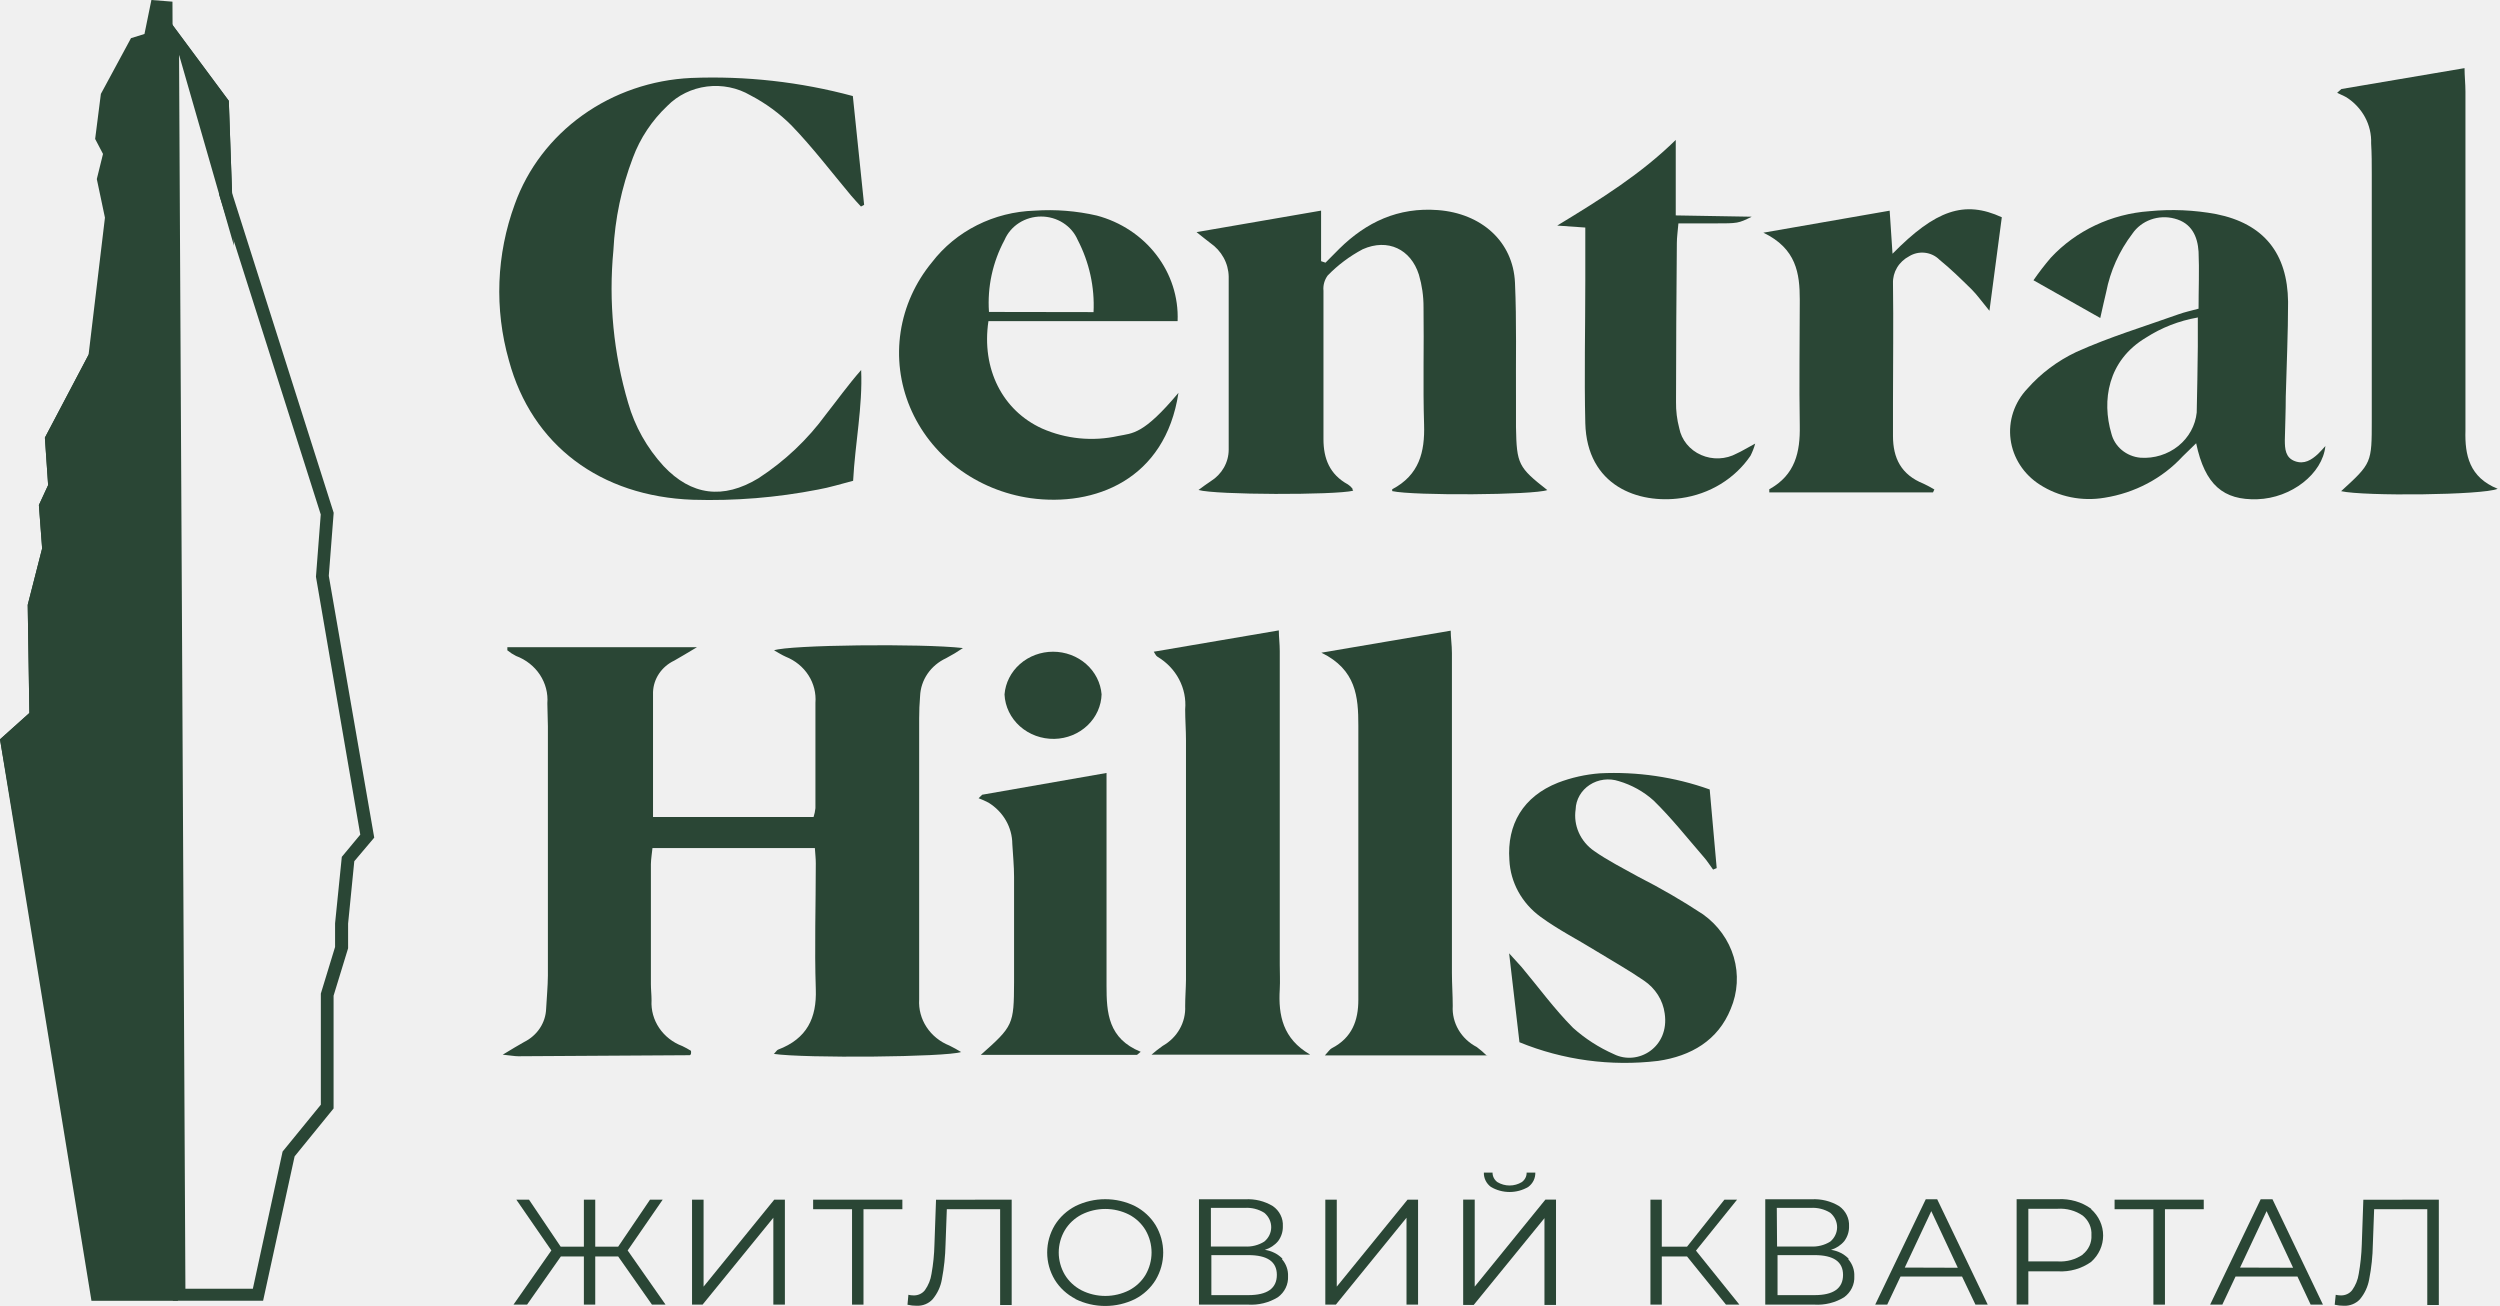
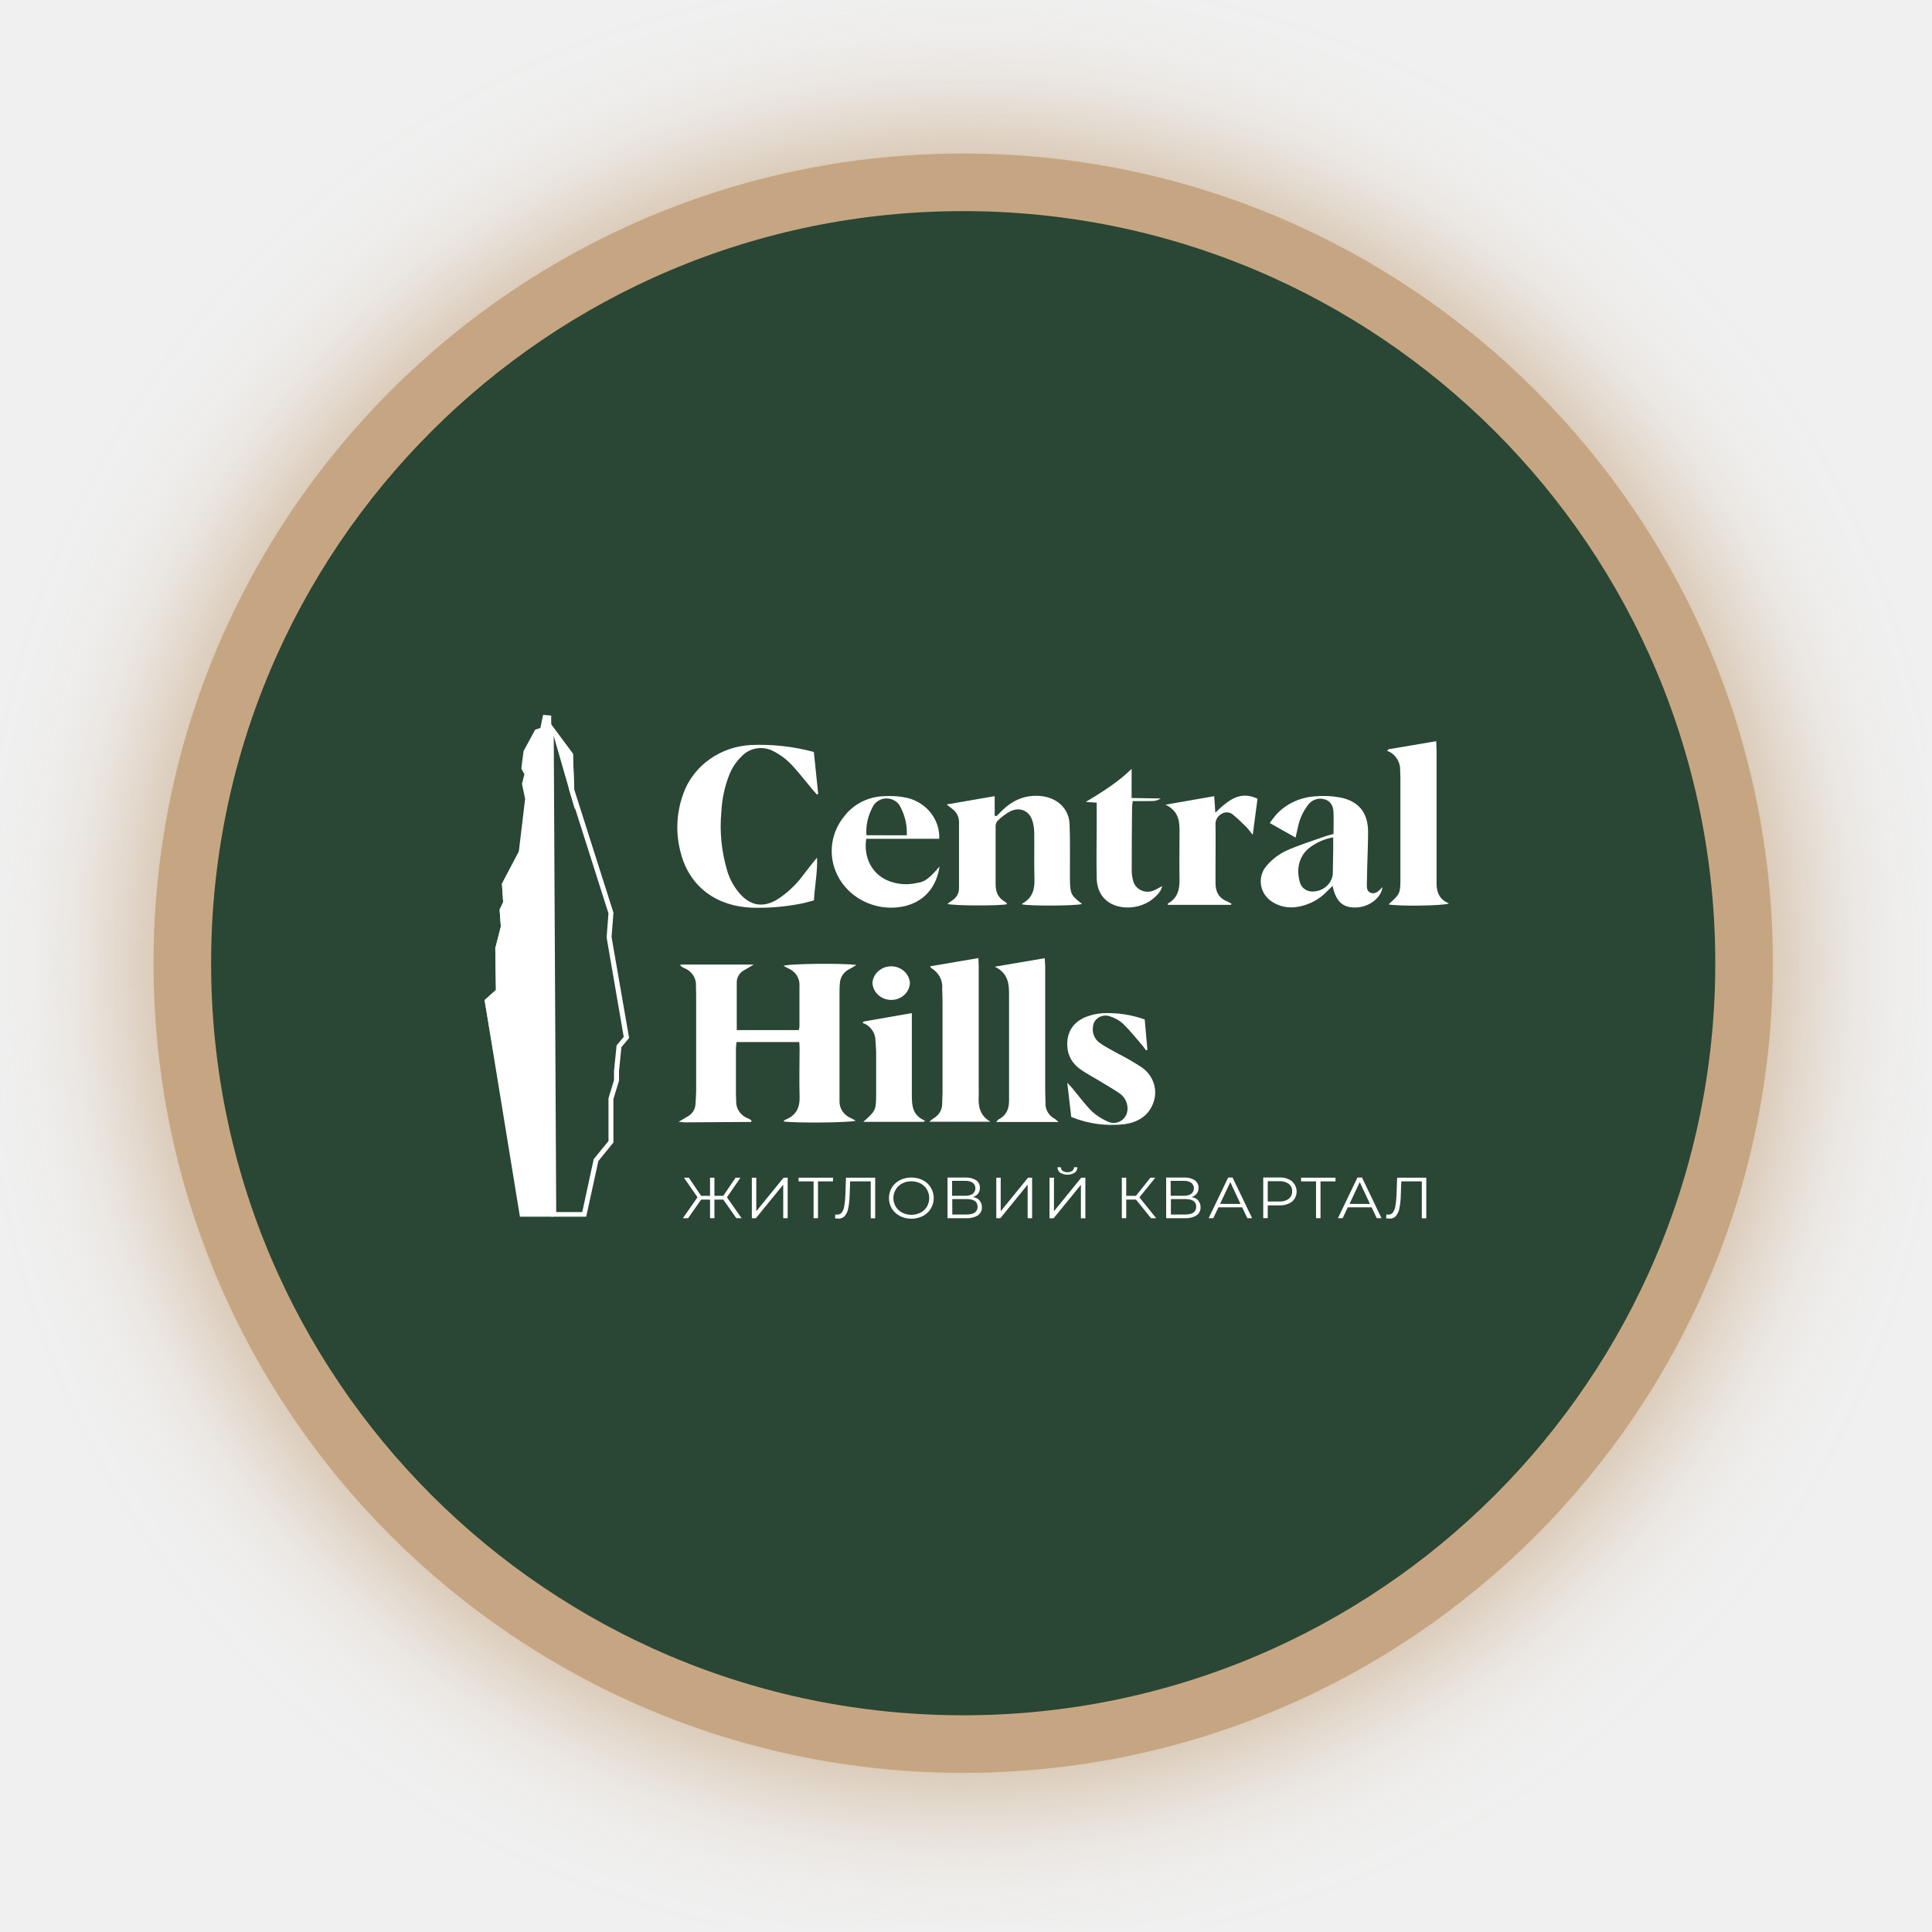
- <svg xmlns="http://www.w3.org/2000/svg" width="134" height="70" viewBox="0 0 134 70" fill="none">
-   <path d="M14.102 69.721H9.265L8.913 0.879L12.265 5.4L12.439 10.348L17.885 27.486L17.623 30.864L20.059 44.897L18.99 46.162L18.658 49.507V50.829L17.88 53.369V59.414L15.791 61.982L14.102 69.721ZM9.938 69.076H13.553L15.147 61.724L17.197 59.212V53.256L17.96 50.758V49.492L18.321 45.927L19.311 44.737L16.935 30.916L17.192 27.576L11.745 10.433L11.577 5.611L9.597 2.921L9.938 69.076Z" fill="#2A4635" />
-   <path d="M9.199 69.4H5.189L0.361 39.745L1.916 38.352L1.827 32.453L2.604 29.423L2.431 27.128L2.951 26.065L2.777 23.524L5.104 19.102L5.966 11.651L5.535 9.6L5.882 8.207L5.451 7.389L5.709 5.178L7.258 2.313L8.036 2.064L8.392 0.342L8.912 0.384L9.199 69.4Z" fill="#2A4635" />
-   <path d="M9.537 69.722H4.902L0 39.629L1.575 38.217L1.485 32.422L2.258 29.397L2.085 27.073L2.58 26.005L2.406 23.46L4.748 19.01L5.625 11.666L5.189 9.597L5.521 8.251L5.1 7.447L5.407 5.034L7.021 2.046L7.744 1.821L8.115 0L9.244 0.089L9.537 69.722ZM5.481 69.077H8.858L8.576 1.124L8.328 2.31L7.497 2.573L6.011 5.273L5.773 7.329L6.214 8.171L5.858 9.606L6.283 11.634L5.407 19.25L3.119 23.592L3.293 26.127L2.773 27.191L2.971 29.453L2.169 32.492L2.253 38.49L0.723 39.864L5.481 69.077Z" fill="#2A4635" />
-   <path d="M9.912 2.783L12.105 10.418L11.932 5.507L9.912 2.783Z" fill="#2A4635" />
-   <path d="M12.54 13.17L9.074 1.118L12.263 5.413L12.54 13.17ZM10.747 4.463L11.668 7.685L11.599 5.611L10.747 4.463Z" fill="#2A4635" />
-   <path d="M5.104 19.102L2.777 23.523L2.951 26.064L2.431 27.127L2.604 29.423L1.827 32.452L1.916 38.351L0.361 39.744L3.203 56.467L5.104 19.102Z" fill="#2A4635" />
-   <path d="M3.387 59.555L-0 39.628L1.574 38.216L1.485 32.421L2.258 29.396L2.084 27.072L2.579 26.004L2.406 23.459L5.496 17.598L3.387 59.555ZM0.723 39.863L3.02 53.383L4.689 20.613L3.119 23.591L3.292 26.126L2.797 27.19L2.971 29.452L2.169 32.491L2.253 38.489L0.723 39.863Z" fill="#2A4635" />
-   <path d="M72.543 26.301C71.552 26.545 65.145 26.531 64.239 26.263C64.477 26.089 64.685 25.929 64.897 25.793C65.192 25.608 65.434 25.358 65.602 25.063C65.769 24.768 65.857 24.439 65.858 24.104C65.858 21.008 65.858 17.918 65.858 14.822C65.851 14.47 65.758 14.123 65.586 13.811C65.414 13.498 65.168 13.228 64.868 13.021C64.66 12.865 64.462 12.701 64.135 12.442L70.81 11.289V13.999L71.047 14.079C71.295 13.83 71.542 13.576 71.795 13.326C73.231 11.915 74.929 11.097 77.078 11.261C79.4 11.44 81.104 12.941 81.203 15.152C81.297 17.25 81.242 19.352 81.257 21.451C81.257 21.921 81.257 22.391 81.257 22.89C81.292 24.88 81.381 25.049 82.936 26.268C82.193 26.536 75.776 26.578 74.622 26.324C74.622 26.291 74.622 26.239 74.622 26.225C76.073 25.459 76.375 24.226 76.331 22.763C76.266 20.665 76.331 18.562 76.301 16.459C76.303 15.873 76.22 15.289 76.053 14.723C75.623 13.359 74.385 12.762 73.043 13.359C72.341 13.732 71.705 14.208 71.161 14.771C70.989 15.009 70.91 15.297 70.938 15.584C70.938 18.238 70.938 20.891 70.938 23.544C70.938 24.565 71.26 25.426 72.251 25.967C72.344 26.028 72.427 26.104 72.493 26.192C72.493 26.192 72.493 26.258 72.518 26.291" fill="#2A4635" />
-   <path d="M45.712 5.148C45.925 7.18 46.118 9.081 46.317 10.981L46.148 11.07C45.97 10.873 45.787 10.685 45.618 10.482C44.559 9.217 43.559 7.9 42.42 6.719C41.781 6.078 41.041 5.535 40.226 5.11C39.529 4.701 38.704 4.534 37.892 4.637C37.08 4.74 36.33 5.106 35.77 5.675C34.942 6.458 34.311 7.408 33.923 8.455C33.315 10.05 32.963 11.723 32.878 13.418C32.616 16.168 32.884 18.94 33.67 21.599C34.025 22.848 34.673 24.005 35.567 24.981C37.052 26.561 38.761 26.783 40.652 25.635C42.064 24.716 43.287 23.56 44.262 22.224C44.886 21.434 45.465 20.62 46.158 19.834C46.242 21.805 45.836 23.73 45.727 25.771C45.089 25.936 44.475 26.129 43.841 26.242C41.636 26.672 39.386 26.856 37.136 26.787C32.185 26.609 28.506 23.866 27.278 19.322C26.493 16.561 26.603 13.639 27.595 10.939C28.275 9.042 29.539 7.383 31.224 6.177C32.908 4.972 34.936 4.276 37.042 4.179C39.968 4.061 42.895 4.388 45.712 5.148Z" fill="#2A4635" />
-   <path d="M117.843 16.546C117.843 15.473 117.887 14.481 117.843 13.493C117.793 12.679 117.476 11.95 116.55 11.715C116.133 11.604 115.69 11.623 115.284 11.769C114.879 11.914 114.533 12.179 114.297 12.524C113.589 13.456 113.109 14.526 112.891 15.657C112.787 16.08 112.698 16.504 112.574 17.045L108.994 15.022C109.281 14.605 109.59 14.203 109.92 13.818C111.272 12.361 113.17 11.464 115.208 11.32C116.403 11.204 117.61 11.256 118.788 11.475C121.343 11.988 122.611 13.582 122.641 16.179C122.641 17.873 122.561 19.571 122.517 21.264C122.517 22.041 122.482 22.812 122.467 23.588C122.467 24.059 122.497 24.529 123.002 24.717C123.507 24.905 123.898 24.651 124.245 24.332C124.379 24.205 124.502 24.059 124.641 23.908C124.488 25.399 122.814 26.698 120.997 26.759C119.18 26.82 118.184 25.997 117.714 23.758L116.991 24.463C115.906 25.64 114.426 26.423 112.802 26.679C111.595 26.884 110.351 26.632 109.336 25.978C108.907 25.704 108.544 25.345 108.274 24.926C108.003 24.507 107.83 24.038 107.767 23.55C107.703 23.062 107.751 22.567 107.906 22.098C108.062 21.629 108.321 21.197 108.668 20.832C109.388 20.015 110.278 19.347 111.282 18.87C113.059 18.066 114.951 17.496 116.793 16.838C117.085 16.734 117.387 16.668 117.818 16.551M117.783 17.021C116.797 17.194 115.86 17.56 115.03 18.094C112.951 19.331 112.658 21.5 113.168 23.231C113.252 23.576 113.447 23.887 113.727 24.121C114.007 24.355 114.357 24.5 114.728 24.534C115.464 24.584 116.191 24.358 116.755 23.906C117.318 23.453 117.673 22.809 117.744 22.111C117.773 20.935 117.788 19.759 117.803 18.578C117.803 18.075 117.803 17.572 117.803 17.007" fill="#2A4635" />
-   <path d="M125.493 4.772L132.099 3.652C132.099 4.062 132.148 4.49 132.148 4.918V21.853C132.148 22.262 132.148 22.667 132.148 23.072C132.109 24.398 132.361 25.588 133.876 26.2C133.084 26.543 126.692 26.604 125.484 26.327C127.127 24.826 127.127 24.826 127.127 22.512C127.127 18.121 127.127 13.73 127.127 9.34C127.127 8.789 127.127 8.234 127.093 7.684C127.111 7.199 126.999 6.718 126.767 6.285C126.534 5.853 126.19 5.484 125.766 5.214C125.602 5.12 125.419 5.054 125.271 4.974L125.498 4.772" fill="#2A4635" />
-   <path d="M63.115 17.213H52.98C52.598 19.782 53.742 22.007 55.851 22.967C57.129 23.532 58.569 23.673 59.941 23.367C60.724 23.211 61.283 23.301 63.165 21.057C62.457 25.728 58.659 27.172 55.242 26.702C53.809 26.497 52.458 25.938 51.323 25.082C50.188 24.226 49.31 23.102 48.775 21.823C48.24 20.543 48.067 19.153 48.274 17.79C48.481 16.428 49.06 15.14 49.954 14.057C50.589 13.229 51.415 12.549 52.368 12.07C53.322 11.59 54.377 11.324 55.455 11.291C56.574 11.215 57.698 11.304 58.788 11.554C60.072 11.897 61.198 12.639 61.983 13.664C62.769 14.688 63.17 15.933 63.12 17.199M58.614 16.729C58.68 15.391 58.387 14.059 57.763 12.857C57.604 12.487 57.333 12.171 56.984 11.948C56.636 11.725 56.225 11.606 55.804 11.606C55.384 11.606 54.973 11.725 54.624 11.948C54.276 12.171 54.005 12.487 53.846 12.857C53.205 14.049 52.916 15.384 53.009 16.72L58.614 16.729Z" fill="#2A4635" />
-   <path d="M103.608 26.392H94.834C94.834 26.284 94.834 26.232 94.834 26.223C96.23 25.456 96.493 24.224 96.468 22.822C96.428 20.573 96.468 18.325 96.468 16.071C96.468 14.66 96.29 13.324 94.517 12.472L101.286 11.292L101.439 13.601C103.752 11.249 105.292 10.722 107.297 11.645C107.089 13.197 106.881 14.787 106.634 16.659C106.203 16.137 105.975 15.808 105.693 15.525C105.128 14.97 104.564 14.415 103.95 13.917C103.746 13.712 103.472 13.582 103.178 13.548C102.883 13.514 102.585 13.58 102.336 13.733C102.064 13.875 101.838 14.085 101.684 14.341C101.531 14.596 101.454 14.888 101.464 15.182C101.494 17.323 101.464 19.463 101.464 21.599C101.464 22.191 101.464 22.779 101.464 23.372C101.464 24.553 101.9 25.442 103.093 25.922C103.295 26.017 103.492 26.122 103.682 26.237L103.608 26.392Z" fill="#2A4635" />
-   <path d="M84.952 12.195L83.467 12.091C85.834 10.656 87.968 9.316 89.82 7.5V11.546L93.895 11.616C93.167 11.974 93.167 11.974 91.879 11.974H89.963C89.929 12.392 89.879 12.712 89.879 13.032C89.853 15.855 89.838 18.691 89.835 21.542C89.828 22.018 89.886 22.492 90.008 22.953C90.068 23.264 90.206 23.556 90.41 23.806C90.614 24.055 90.877 24.255 91.179 24.387C91.481 24.52 91.811 24.582 92.143 24.568C92.475 24.555 92.799 24.465 93.088 24.308C93.365 24.186 93.622 24.017 94.078 23.777C94.017 24.002 93.932 24.221 93.825 24.431C93.412 25.037 92.867 25.553 92.228 25.944C91.589 26.335 90.869 26.592 90.117 26.698C87.819 27.032 85.056 26.049 84.972 22.676C84.913 20.136 84.972 17.595 84.972 15.05V12.195" fill="#2A4635" />
-   <path d="M41.479 56.493C41.602 56.366 41.642 56.286 41.701 56.262C43.256 55.674 43.781 54.564 43.727 53.021C43.652 50.773 43.727 48.524 43.727 46.275C43.727 46.021 43.697 45.772 43.677 45.457H34.972C34.943 45.753 34.893 46.04 34.888 46.322C34.888 48.463 34.888 50.598 34.888 52.739C34.888 53.031 34.923 53.327 34.923 53.623C34.893 54.144 35.036 54.66 35.332 55.099C35.628 55.538 36.061 55.878 36.572 56.069C36.732 56.145 36.888 56.23 37.037 56.324C37.044 56.373 37.044 56.424 37.037 56.474C37.037 56.507 36.993 56.559 36.968 56.559L27.778 56.615C27.595 56.615 27.411 56.578 26.946 56.531C27.476 56.211 27.778 56.027 28.09 55.853C28.436 55.682 28.729 55.426 28.937 55.112C29.145 54.798 29.261 54.436 29.273 54.065C29.303 53.477 29.362 52.889 29.367 52.301C29.367 47.835 29.367 43.374 29.367 38.918C29.367 38.513 29.338 38.104 29.338 37.699C29.381 37.161 29.241 36.624 28.939 36.166C28.637 35.709 28.188 35.356 27.659 35.159C27.493 35.075 27.337 34.974 27.194 34.858C27.194 34.858 27.194 34.792 27.194 34.689H37.359C36.809 35.013 36.483 35.22 36.141 35.408C35.808 35.566 35.526 35.807 35.325 36.106C35.125 36.404 35.013 36.748 35.002 37.102C35.002 39.303 35.002 41.51 35.002 43.791H43.608C43.657 43.638 43.69 43.48 43.707 43.321C43.707 41.439 43.707 39.557 43.707 37.676C43.749 37.157 43.619 36.639 43.333 36.194C43.048 35.75 42.623 35.403 42.117 35.201C41.914 35.112 41.726 34.99 41.489 34.858C42.266 34.566 49.411 34.482 51.614 34.736C51.324 34.934 51.021 35.116 50.708 35.281C50.305 35.468 49.962 35.755 49.717 36.112C49.472 36.469 49.334 36.883 49.317 37.309C49.282 37.714 49.267 38.118 49.267 38.523V52.687C49.267 52.983 49.267 53.275 49.267 53.572C49.235 54.092 49.373 54.609 49.663 55.051C49.953 55.494 50.381 55.84 50.886 56.041C51.102 56.147 51.312 56.263 51.515 56.389C50.708 56.662 43.137 56.733 41.464 56.488" fill="#2A4635" />
-   <path d="M79.719 56.568H71.015C71.208 56.361 71.277 56.243 71.381 56.187C72.47 55.627 72.807 54.7 72.807 53.594C72.807 50.606 72.807 47.618 72.807 44.633C72.807 42.718 72.807 40.799 72.807 38.884C72.807 37.36 72.698 35.897 70.826 34.984L77.758 33.804C77.758 34.166 77.823 34.585 77.823 35.008C77.823 40.722 77.823 46.436 77.823 52.15C77.823 52.743 77.867 53.331 77.867 53.919C77.84 54.364 77.947 54.807 78.175 55.197C78.403 55.587 78.743 55.907 79.155 56.121C79.348 56.265 79.53 56.422 79.7 56.591" fill="#2A4635" />
-   <path d="M70.199 56.529H61.722C61.913 56.362 62.113 56.205 62.321 56.059C62.706 55.84 63.022 55.527 63.233 55.152C63.445 54.776 63.546 54.353 63.525 53.928C63.525 53.458 63.564 52.987 63.569 52.517V39.679C63.569 39.128 63.525 38.578 63.525 38.023C63.574 37.468 63.461 36.911 63.199 36.413C62.937 35.915 62.536 35.496 62.039 35.2C61.955 35.153 61.915 35.036 61.841 34.932L68.545 33.789C68.545 34.133 68.595 34.514 68.595 34.899C68.595 40.497 68.595 46.097 68.595 51.698C68.595 52.14 68.62 52.583 68.595 53.025C68.511 54.436 68.768 55.678 70.214 56.52" fill="#2A4635" />
-   <path d="M91.638 42.297C91.772 43.778 91.896 45.157 92.015 46.53L91.822 46.61C91.653 46.389 91.505 46.14 91.326 45.942C90.44 44.921 89.603 43.854 88.633 42.908C88.103 42.43 87.464 42.074 86.766 41.868C86.508 41.783 86.232 41.757 85.961 41.792C85.69 41.827 85.431 41.922 85.206 42.07C84.981 42.217 84.796 42.413 84.665 42.641C84.534 42.869 84.462 43.123 84.454 43.383C84.391 43.805 84.449 44.236 84.624 44.628C84.798 45.021 85.082 45.361 85.444 45.613C86.192 46.135 87.023 46.554 87.816 46.996C89.011 47.603 90.168 48.275 91.282 49.009C92.082 49.581 92.661 50.387 92.93 51.303C93.198 52.219 93.141 53.194 92.767 54.076C92.084 55.769 90.638 56.607 88.87 56.865C86.345 57.167 83.78 56.822 81.443 55.864C81.265 54.335 81.092 52.848 80.889 51.098C81.225 51.47 81.384 51.639 81.552 51.827C82.468 52.919 83.31 54.081 84.315 55.092C84.96 55.671 85.699 56.147 86.504 56.503C87.791 57.143 89.499 56.136 89.227 54.316C89.18 53.966 89.057 53.63 88.866 53.328C88.675 53.026 88.42 52.765 88.118 52.561C87.301 52.001 86.434 51.512 85.588 50.995C84.597 50.378 83.513 49.833 82.567 49.136C82.074 48.776 81.67 48.318 81.382 47.794C81.095 47.27 80.932 46.693 80.903 46.102C80.765 44.178 81.646 42.692 83.508 41.953C84.225 41.679 84.981 41.509 85.751 41.45C87.755 41.35 89.76 41.644 91.638 42.315" fill="#2A4635" />
-   <path d="M60.944 56.541H52.571C54.309 54.998 54.344 54.927 54.354 52.65C54.354 50.769 54.354 48.887 54.354 47.005C54.354 46.417 54.294 45.829 54.26 45.241C54.258 44.799 54.14 44.365 53.917 43.977C53.694 43.59 53.373 43.261 52.982 43.021C52.811 42.932 52.634 42.853 52.453 42.785L52.646 42.597L59.31 41.431V51.846C59.31 52.18 59.31 52.509 59.31 52.843C59.31 54.283 59.395 55.666 61.142 56.376L60.944 56.541Z" fill="#2A4635" />
-   <path d="M59.046 37.2C59.031 37.833 58.76 38.437 58.288 38.884C57.817 39.332 57.182 39.59 56.516 39.604C55.831 39.617 55.169 39.376 54.669 38.931C54.17 38.486 53.873 37.874 53.842 37.224C53.892 36.6 54.187 36.018 54.67 35.593C55.152 35.168 55.786 34.932 56.444 34.932C57.102 34.932 57.736 35.168 58.218 35.593C58.701 36.018 58.996 36.6 59.046 37.224" fill="#2A4635" />
-   <path d="M33.133 67.345H31.905V69.928H31.296V67.345H30.063L28.251 69.928H27.523L29.553 67.025L27.676 64.302H28.355L30.053 66.823H31.296V64.302H31.905V66.823H33.133L34.841 64.302H35.52L33.643 67.025L35.673 69.928H34.945L33.133 67.345Z" fill="#2A4635" />
-   <path d="M37.093 64.302H37.712V68.964L41.5 64.302H42.07V69.928H41.451V65.271L37.658 69.928H37.093V64.302Z" fill="#2A4635" />
-   <path d="M48.367 64.814H46.283V69.928H45.669V64.814H43.584V64.302H48.367V64.814Z" fill="#2A4635" />
-   <path d="M54.226 64.302V69.947H53.607V64.814H50.75L50.681 66.696C50.668 67.328 50.602 67.957 50.483 68.578C50.416 68.967 50.245 69.333 49.987 69.641C49.882 69.756 49.751 69.847 49.603 69.907C49.456 69.967 49.296 69.995 49.136 69.989C48.969 69.99 48.803 69.971 48.641 69.933L48.69 69.401C48.782 69.423 48.877 69.434 48.972 69.434C49.09 69.437 49.206 69.412 49.311 69.363C49.416 69.314 49.507 69.242 49.576 69.152C49.762 68.891 49.883 68.593 49.928 68.281C50.021 67.764 50.074 67.24 50.086 66.715L50.171 64.306L54.226 64.302Z" fill="#2A4635" />
-   <path d="M57.649 69.622C57.186 69.384 56.801 69.029 56.535 68.597C56.269 68.151 56.129 67.647 56.129 67.134C56.129 66.621 56.269 66.117 56.535 65.671C56.801 65.239 57.186 64.884 57.649 64.645C58.141 64.403 58.687 64.277 59.241 64.277C59.795 64.277 60.341 64.403 60.833 64.645C61.295 64.884 61.678 65.239 61.942 65.671C62.208 66.119 62.348 66.624 62.348 67.138C62.348 67.653 62.208 68.158 61.942 68.606C61.678 69.038 61.295 69.393 60.833 69.632C60.341 69.873 59.795 70 59.241 70C58.687 70 58.141 69.873 57.649 69.632M60.516 69.161C60.887 68.967 61.194 68.679 61.403 68.329C61.614 67.962 61.724 67.551 61.724 67.134C61.724 66.716 61.614 66.305 61.403 65.939C61.194 65.587 60.888 65.297 60.516 65.102C60.124 64.904 59.687 64.8 59.244 64.8C58.8 64.8 58.363 64.904 57.971 65.102C57.597 65.297 57.287 65.587 57.075 65.939C56.861 66.304 56.748 66.716 56.748 67.134C56.748 67.552 56.861 67.963 57.075 68.329C57.287 68.679 57.597 68.967 57.971 69.161C58.363 69.359 58.8 69.462 59.244 69.462C59.687 69.462 60.124 69.359 60.516 69.161Z" fill="#2A4635" />
-   <path d="M68.717 67.495C68.939 67.751 69.053 68.076 69.039 68.407C69.05 68.623 69.007 68.837 68.912 69.033C68.817 69.229 68.674 69.4 68.494 69.532C68.018 69.824 67.455 69.963 66.89 69.927H64.265V64.282H66.741C67.265 64.251 67.785 64.38 68.227 64.649C68.402 64.771 68.543 64.934 68.636 65.121C68.73 65.308 68.773 65.514 68.761 65.721C68.77 66.007 68.682 66.287 68.509 66.521C68.326 66.742 68.078 66.906 67.796 66.991C68.156 67.044 68.487 67.209 68.737 67.462M64.904 66.813H66.716C67.087 66.837 67.456 66.744 67.766 66.549C67.882 66.453 67.976 66.335 68.04 66.202C68.104 66.069 68.137 65.924 68.137 65.778C68.137 65.631 68.104 65.487 68.04 65.354C67.976 65.221 67.882 65.102 67.766 65.006C67.456 64.811 67.087 64.718 66.716 64.743H64.904V66.813ZM68.439 68.332C68.439 67.626 67.93 67.274 66.909 67.274H64.929V69.419H66.909C67.93 69.419 68.439 69.056 68.439 68.332Z" fill="#2A4635" />
-   <path d="M71.037 64.302H71.651V68.964L75.444 64.302H76.008V69.928H75.389V65.271L71.602 69.928H71.037V64.302Z" fill="#2A4635" />
-   <path d="M78.426 64.3H79.045V68.962L82.832 64.3H83.402V69.946H82.783V65.293L78.99 69.946H78.426V64.3ZM79.911 63.618C79.79 63.527 79.692 63.411 79.627 63.277C79.562 63.144 79.53 62.998 79.535 62.852H80C79.999 62.949 80.022 63.046 80.066 63.134C80.111 63.222 80.177 63.3 80.258 63.36C80.454 63.479 80.681 63.543 80.914 63.543C81.147 63.543 81.374 63.479 81.57 63.36C81.652 63.3 81.718 63.223 81.763 63.135C81.808 63.047 81.83 62.95 81.827 62.852H82.293C82.297 62.998 82.266 63.144 82.201 63.277C82.135 63.411 82.038 63.527 81.916 63.618C81.616 63.796 81.268 63.891 80.914 63.891C80.559 63.891 80.212 63.796 79.911 63.618Z" fill="#2A4635" />
-   <path d="M90.424 67.345H89.072V69.928H88.463V64.302H89.072V66.823H90.424L92.429 64.302H93.107L90.904 67.035L93.231 69.928H92.513L90.424 67.345Z" fill="#2A4635" />
-   <path d="M99.069 67.495C99.291 67.751 99.406 68.076 99.391 68.407C99.403 68.623 99.359 68.837 99.264 69.033C99.169 69.229 99.026 69.4 98.846 69.532C98.37 69.825 97.808 69.963 97.242 69.927H94.618V64.282H97.093C97.617 64.251 98.137 64.38 98.579 64.649C98.753 64.772 98.892 64.935 98.984 65.122C99.077 65.309 99.119 65.515 99.109 65.721C99.118 66.007 99.029 66.287 98.856 66.521C98.673 66.742 98.425 66.906 98.143 66.991C98.504 67.043 98.835 67.209 99.084 67.462M95.251 66.813H97.049C97.421 66.836 97.791 66.744 98.103 66.549C98.218 66.453 98.31 66.334 98.373 66.201C98.436 66.068 98.469 65.924 98.469 65.778C98.469 65.632 98.436 65.488 98.373 65.355C98.31 65.222 98.218 65.103 98.103 65.006C97.791 64.811 97.421 64.719 97.049 64.743H95.236L95.251 66.813ZM98.787 68.332C98.787 67.626 98.277 67.274 97.257 67.274H95.276V69.419H97.257C98.277 69.419 98.787 69.056 98.787 68.332Z" fill="#2A4635" />
-   <path d="M105.166 68.422H101.868L101.155 69.927H100.511L103.22 64.282H103.834L106.542 69.927H105.884L105.166 68.422ZM104.938 67.951L103.517 64.917L102.096 67.942L104.938 67.951Z" fill="#2A4635" />
-   <path d="M112.086 64.813C112.289 64.995 112.451 65.213 112.561 65.456C112.671 65.699 112.728 65.96 112.728 66.225C112.728 66.489 112.671 66.751 112.561 66.993C112.451 67.236 112.289 67.455 112.086 67.636C111.576 68 110.946 68.18 110.309 68.144H108.719V69.922H108.091V64.277H110.309C110.947 64.241 111.578 64.422 112.086 64.79M111.636 67.236C111.792 67.111 111.916 66.952 111.997 66.773C112.078 66.594 112.113 66.4 112.101 66.206C112.114 66.009 112.079 65.811 111.998 65.629C111.917 65.447 111.793 65.286 111.636 65.157C111.248 64.889 110.773 64.759 110.294 64.79H108.719V67.612H110.294C110.773 67.643 111.248 67.513 111.636 67.245" fill="#2A4635" />
-   <path d="M118.121 64.814H116.041V69.928H115.422V64.814H113.342V64.302H118.121V64.814Z" fill="#2A4635" />
-   <path d="M123.143 68.422H119.825L119.117 69.927H118.464L121.172 64.282H121.806L124.51 69.927H123.851L123.143 68.422ZM122.91 67.951L121.489 64.917L120.068 67.942L122.91 67.951Z" fill="#2A4635" />
-   <path d="M130.721 64.302V69.947H130.102V64.814H127.254L127.185 66.696C127.175 67.328 127.109 67.957 126.987 68.578C126.918 68.966 126.748 69.332 126.492 69.641C126.385 69.755 126.253 69.846 126.105 69.906C125.957 69.966 125.796 69.995 125.635 69.989C125.468 69.99 125.302 69.971 125.14 69.933L125.195 69.401C125.285 69.423 125.378 69.434 125.472 69.434C125.589 69.437 125.705 69.412 125.81 69.363C125.916 69.314 126.007 69.242 126.076 69.152C126.262 68.891 126.382 68.593 126.428 68.281C126.52 67.764 126.575 67.24 126.591 66.715L126.675 64.306L130.721 64.302Z" fill="#2A4635" />
+ <svg xmlns="http://www.w3.org/2000/svg" width="151" height="151" viewBox="0 0 151 151" fill="none">
+   <g id="logo">
+     <g id="shadow" filter="url(#filter0_f_1207_3739)">
+       <circle cx="75.281" cy="75.281" r="63.281" fill="#C6A682" />
+     </g>
+     <circle id="Ellipse 15" cx="75.281" cy="75.281" r="61.031" fill="#2A4635" stroke="#C6A682" stroke-width="4.5" />
+     <g id="Layer 2">
+       <path id="Vector" d="M45.816 95.093H43.093L42.895 56.369L44.782 58.912L44.879 61.696L47.946 71.336L47.798 73.236L49.17 81.129L48.568 81.841L48.381 83.722V84.466L47.943 85.895V89.295L46.767 90.74L45.816 95.093ZM43.472 94.73H45.507L46.404 90.594L47.558 89.181V85.832L47.988 84.426V83.715L48.191 81.709L48.749 81.039L47.411 73.265L47.556 71.386L44.489 61.744L44.394 59.031L43.279 57.518L43.472 94.73Z" fill="white" />
+       <path id="Vector_2" d="M43.054 94.912H40.796L38.078 78.231L38.953 77.448L38.903 74.13L39.341 72.426L39.243 71.134L39.536 70.536L39.438 69.107L40.749 66.62L41.234 62.429L40.991 61.275L41.186 60.492L40.944 60.031L41.089 58.788L41.961 57.176L42.399 57.036L42.6 56.067L42.892 56.091L43.054 94.912Z" fill="white" />
+       <path id="Vector_3" d="M43.244 95.093H40.635L37.875 78.166L38.761 77.372L38.711 74.112L39.146 72.411L39.049 71.103L39.327 70.503L39.23 69.071L40.548 66.568L41.042 62.437L40.797 61.273L40.983 60.516L40.746 60.064L40.919 58.706L41.828 57.026L42.235 56.899L42.444 55.875L43.08 55.925L43.244 95.093ZM40.961 94.731H42.862L42.703 56.507L42.564 57.174L42.096 57.322L41.259 58.841L41.126 59.998L41.374 60.471L41.173 61.278L41.413 62.419L40.919 66.703L39.631 69.145L39.729 70.572L39.436 71.17L39.548 72.442L39.096 74.152L39.143 77.526L38.282 78.298L40.961 94.731Z" fill="white" />
+       <path id="Vector_4" d="M43.457 57.441L44.692 61.735L44.594 58.973L43.457 57.441Z" fill="white" />
+       <path id="Vector_5" d="M44.936 63.283L42.984 56.504L44.78 58.92L44.936 63.283ZM43.927 58.385L44.445 60.198L44.406 59.031L43.927 58.385Z" fill="white" />
+       <path id="Vector_6" d="M40.749 66.62L39.438 69.107L39.536 70.536L39.243 71.134L39.341 72.425L38.903 74.129L38.953 77.448L38.078 78.231L39.678 87.638L40.749 66.62Z" fill="white" />
+       <path id="Vector_7" d="M39.782 89.375L37.875 78.165L38.761 77.372L38.711 74.112L39.146 72.41L39.049 71.103L39.327 70.502L39.23 69.071L40.969 65.774L39.782 89.375ZM38.282 78.298L39.575 85.903L40.515 67.47L39.631 69.145L39.729 70.571L39.45 71.169L39.548 72.442L39.096 74.151L39.143 77.525L38.282 78.298Z" fill="white" />
+       <path id="Vector_8" d="M78.718 70.669C78.16 70.807 74.553 70.799 74.043 70.648C74.177 70.55 74.294 70.46 74.414 70.383C74.579 70.28 74.716 70.139 74.81 69.973C74.904 69.807 74.954 69.622 74.954 69.433C74.954 67.692 74.954 65.954 74.954 64.213C74.95 64.014 74.898 63.819 74.801 63.644C74.704 63.468 74.566 63.316 74.397 63.199C74.28 63.112 74.168 63.019 73.984 62.874L77.742 62.225V63.749L77.876 63.794C78.015 63.654 78.155 63.511 78.297 63.371C79.105 62.577 80.062 62.117 81.272 62.209C82.579 62.31 83.538 63.154 83.594 64.398C83.647 65.578 83.616 66.761 83.624 67.941C83.624 68.206 83.624 68.47 83.624 68.751C83.644 69.87 83.694 69.965 84.569 70.651C84.151 70.801 80.538 70.825 79.889 70.682C79.889 70.664 79.889 70.635 79.889 70.627C80.706 70.195 80.876 69.502 80.85 68.679C80.814 67.499 80.85 66.316 80.834 65.133C80.835 64.803 80.788 64.475 80.694 64.157C80.452 63.39 79.755 63.053 78.999 63.39C78.604 63.599 78.246 63.867 77.94 64.183C77.843 64.317 77.799 64.479 77.815 64.641C77.815 66.134 77.815 67.626 77.815 69.118C77.815 69.693 77.996 70.177 78.553 70.481C78.606 70.516 78.653 70.559 78.69 70.608C78.69 70.608 78.69 70.645 78.704 70.664" fill="white" />
+       <path id="Vector_9" d="M63.608 58.771C63.727 59.914 63.836 60.983 63.948 62.052L63.853 62.102C63.753 61.991 63.65 61.885 63.555 61.771C62.958 61.06 62.395 60.319 61.754 59.654C61.394 59.294 60.977 58.989 60.519 58.749C60.126 58.52 59.662 58.425 59.205 58.483C58.747 58.541 58.325 58.747 58.01 59.067C57.544 59.508 57.188 60.042 56.97 60.631C56.628 61.528 56.429 62.469 56.382 63.423C56.234 64.969 56.385 66.529 56.828 68.024C57.027 68.727 57.392 69.378 57.896 69.927C58.732 70.816 59.694 70.94 60.759 70.295C61.553 69.778 62.242 69.128 62.791 68.376C63.142 67.932 63.468 67.474 63.859 67.032C63.906 68.141 63.677 69.223 63.616 70.371C63.256 70.464 62.911 70.573 62.554 70.636C61.313 70.878 60.046 70.981 58.779 70.943C55.992 70.842 53.92 69.3 53.229 66.743C52.787 65.191 52.849 63.547 53.407 62.028C53.79 60.961 54.502 60.028 55.45 59.35C56.399 58.672 57.54 58.28 58.726 58.226C60.374 58.159 62.022 58.343 63.608 58.771Z" fill="white" />
+       <path id="Vector_10" d="M104.223 65.182C104.223 64.579 104.248 64.02 104.223 63.465C104.195 63.007 104.017 62.597 103.496 62.465C103.261 62.402 103.011 62.413 102.783 62.495C102.555 62.577 102.36 62.726 102.227 62.92C101.829 63.444 101.558 64.046 101.436 64.682C101.377 64.92 101.327 65.158 101.257 65.463L99.242 64.325C99.403 64.091 99.577 63.864 99.763 63.647C100.524 62.828 101.593 62.324 102.74 62.242C103.413 62.177 104.092 62.207 104.756 62.33C106.194 62.618 106.908 63.515 106.925 64.976C106.925 65.928 106.88 66.884 106.855 67.836C106.855 68.273 106.835 68.707 106.827 69.143C106.827 69.408 106.844 69.673 107.128 69.778C107.412 69.884 107.633 69.742 107.828 69.561C107.903 69.49 107.973 69.408 108.051 69.323C107.964 70.162 107.022 70.892 105.999 70.927C104.976 70.961 104.416 70.498 104.151 69.239L103.744 69.636C103.133 70.297 102.3 70.738 101.385 70.882C100.706 70.997 100.005 70.856 99.434 70.488C99.192 70.333 98.988 70.131 98.836 69.896C98.683 69.66 98.586 69.396 98.55 69.122C98.515 68.847 98.542 68.569 98.629 68.305C98.717 68.041 98.863 67.798 99.058 67.593C99.463 67.133 99.965 66.758 100.53 66.489C101.53 66.037 102.595 65.717 103.632 65.346C103.797 65.288 103.967 65.251 104.209 65.185M104.19 65.449C103.635 65.547 103.107 65.752 102.64 66.053C101.469 66.749 101.305 67.969 101.592 68.942C101.639 69.136 101.749 69.312 101.906 69.443C102.064 69.575 102.261 69.656 102.47 69.675C102.884 69.703 103.294 69.576 103.611 69.322C103.928 69.067 104.128 68.705 104.168 68.313C104.184 67.651 104.193 66.99 104.201 66.325C104.201 66.042 104.201 65.759 104.201 65.442" fill="white" />
+       <path id="Vector_11" d="M108.532 58.559L112.251 57.929C112.251 58.16 112.278 58.401 112.278 58.641V68.167C112.278 68.398 112.278 68.625 112.278 68.853C112.256 69.599 112.398 70.268 113.251 70.612C112.805 70.805 109.206 70.84 108.526 70.684C109.452 69.84 109.452 69.84 109.452 68.538C109.452 66.068 109.452 63.598 109.452 61.129C109.452 60.819 109.452 60.507 109.432 60.197C109.442 59.924 109.379 59.654 109.249 59.41C109.118 59.167 108.924 58.96 108.685 58.808C108.593 58.755 108.49 58.718 108.406 58.673L108.534 58.559" fill="white" />
+       <path id="Vector_12" d="M73.407 65.558H67.701C67.486 67.002 68.13 68.254 69.318 68.794C70.037 69.112 70.848 69.191 71.621 69.019C72.061 68.931 72.376 68.982 73.435 67.719C73.037 70.347 70.898 71.159 68.975 70.895C68.168 70.779 67.407 70.465 66.769 69.984C66.13 69.502 65.635 68.87 65.334 68.15C65.032 67.431 64.935 66.649 65.052 65.882C65.168 65.116 65.494 64.391 65.998 63.782C66.355 63.316 66.82 62.934 67.357 62.664C67.894 62.395 68.488 62.245 69.095 62.226C69.725 62.184 70.357 62.234 70.971 62.374C71.694 62.567 72.328 62.985 72.77 63.561C73.213 64.137 73.438 64.837 73.41 65.55M70.874 65.285C70.91 64.532 70.745 63.783 70.394 63.107C70.305 62.899 70.152 62.721 69.956 62.596C69.759 62.47 69.528 62.403 69.291 62.403C69.055 62.403 68.823 62.47 68.627 62.596C68.431 62.721 68.278 62.899 68.189 63.107C67.828 63.778 67.665 64.528 67.718 65.28L70.874 65.285Z" fill="white" />
+       <path id="Vector_13" d="M96.208 70.721H91.268C91.268 70.66 91.268 70.631 91.268 70.625C92.054 70.194 92.202 69.501 92.188 68.712C92.166 67.447 92.188 66.183 92.188 64.915C92.188 64.121 92.088 63.37 91.09 62.891L94.901 62.227L94.987 63.526C96.289 62.203 97.156 61.906 98.285 62.425C98.168 63.298 98.051 64.193 97.911 65.246C97.669 64.952 97.541 64.767 97.382 64.608C97.064 64.296 96.746 63.983 96.4 63.703C96.285 63.588 96.132 63.515 95.966 63.496C95.8 63.477 95.632 63.514 95.492 63.6C95.339 63.679 95.212 63.798 95.125 63.942C95.038 64.085 94.996 64.249 95.001 64.415C95.018 65.619 95.001 66.823 95.001 68.024C95.001 68.358 95.001 68.688 95.001 69.022C95.001 69.686 95.246 70.186 95.918 70.456C96.032 70.509 96.143 70.569 96.25 70.633L96.208 70.721Z" fill="white" />
+       <path id="Vector_14" d="M85.704 62.735L84.867 62.676C86.2 61.869 87.401 61.115 88.444 60.094V62.369L90.738 62.409C90.328 62.61 90.328 62.61 89.603 62.61H88.525C88.505 62.846 88.477 63.026 88.477 63.206C88.462 64.793 88.454 66.389 88.452 67.993C88.449 68.26 88.481 68.527 88.55 68.786C88.584 68.961 88.661 69.125 88.776 69.266C88.891 69.406 89.039 69.518 89.209 69.593C89.379 69.668 89.565 69.702 89.752 69.695C89.939 69.687 90.121 69.637 90.284 69.548C90.44 69.48 90.585 69.384 90.841 69.249C90.807 69.376 90.759 69.499 90.699 69.617C90.466 69.958 90.16 70.248 89.8 70.468C89.44 70.688 89.035 70.833 88.611 70.893C87.318 71.081 85.762 70.528 85.715 68.63C85.681 67.201 85.715 65.772 85.715 64.341V62.735" fill="white" />
+       <path id="Vector_15" d="M61.229 87.652C61.298 87.581 61.321 87.536 61.354 87.523C62.23 87.192 62.525 86.567 62.495 85.699C62.453 84.435 62.495 83.17 62.495 81.905C62.495 81.762 62.478 81.622 62.467 81.444H57.566C57.549 81.611 57.521 81.773 57.518 81.931C57.518 83.135 57.518 84.337 57.518 85.541C57.518 85.705 57.538 85.871 57.538 86.038C57.521 86.331 57.601 86.621 57.768 86.868C57.935 87.115 58.179 87.306 58.466 87.414C58.556 87.457 58.644 87.504 58.728 87.557C58.732 87.585 58.732 87.614 58.728 87.642C58.728 87.66 58.703 87.689 58.689 87.689L53.515 87.721C53.412 87.721 53.309 87.7 53.047 87.673C53.345 87.493 53.515 87.39 53.691 87.292C53.886 87.196 54.051 87.052 54.168 86.875C54.285 86.699 54.35 86.496 54.357 86.287C54.374 85.956 54.407 85.625 54.41 85.295C54.41 82.782 54.41 80.273 54.41 77.766C54.41 77.539 54.393 77.308 54.393 77.081C54.418 76.778 54.339 76.476 54.169 76.219C53.999 75.961 53.746 75.763 53.448 75.652C53.355 75.605 53.267 75.548 53.186 75.483C53.186 75.483 53.186 75.446 53.186 75.387H58.91C58.6 75.57 58.416 75.686 58.224 75.792C58.036 75.881 57.877 76.017 57.764 76.184C57.651 76.352 57.589 76.546 57.583 76.745C57.583 77.983 57.583 79.224 57.583 80.508H62.428C62.455 80.421 62.474 80.333 62.483 80.243C62.483 79.185 62.483 78.126 62.483 77.068C62.507 76.776 62.434 76.484 62.273 76.234C62.112 75.984 61.873 75.789 61.589 75.676C61.474 75.626 61.368 75.557 61.234 75.483C61.672 75.319 65.695 75.271 66.935 75.414C66.772 75.525 66.601 75.628 66.425 75.721C66.198 75.826 66.005 75.987 65.867 76.188C65.729 76.389 65.651 76.622 65.642 76.861C65.622 77.089 65.614 77.317 65.614 77.544V85.511C65.614 85.678 65.614 85.842 65.614 86.009C65.596 86.302 65.674 86.593 65.837 86.841C66 87.09 66.241 87.285 66.525 87.398C66.647 87.458 66.765 87.523 66.88 87.594C66.425 87.748 62.163 87.787 61.221 87.65" fill="white" />
+       <path id="Vector_16" d="M82.757 87.694H77.856C77.965 87.578 78.004 87.512 78.062 87.48C78.675 87.165 78.865 86.644 78.865 86.022C78.865 84.341 78.865 82.66 78.865 80.981C78.865 79.904 78.865 78.825 78.865 77.748C78.865 76.89 78.804 76.067 77.75 75.554L81.653 74.89C81.653 75.093 81.689 75.329 81.689 75.567C81.689 78.781 81.689 81.995 81.689 85.21C81.689 85.543 81.714 85.874 81.714 86.204C81.699 86.455 81.759 86.704 81.887 86.924C82.016 87.143 82.207 87.323 82.439 87.443C82.548 87.524 82.65 87.612 82.746 87.707" fill="white" />
+       <path id="Vector_17" d="M77.398 87.673H72.625C72.732 87.579 72.845 87.49 72.962 87.408C73.179 87.285 73.356 87.109 73.476 86.898C73.595 86.687 73.652 86.449 73.64 86.21C73.64 85.945 73.662 85.68 73.665 85.416V78.194C73.665 77.885 73.64 77.575 73.64 77.263C73.668 76.951 73.604 76.638 73.457 76.358C73.309 76.077 73.083 75.841 72.803 75.675C72.756 75.649 72.734 75.583 72.692 75.524L76.466 74.881C76.466 75.075 76.494 75.289 76.494 75.506C76.494 78.655 76.494 81.805 76.494 84.955C76.494 85.204 76.508 85.453 76.494 85.701C76.447 86.495 76.592 87.194 77.406 87.668" fill="white" />
+       <path id="Vector_18" d="M89.466 79.667C89.541 80.5 89.611 81.276 89.678 82.048L89.569 82.093C89.475 81.969 89.391 81.829 89.291 81.718C88.792 81.143 88.32 80.543 87.774 80.011C87.476 79.742 87.116 79.542 86.723 79.426C86.578 79.378 86.422 79.364 86.27 79.383C86.117 79.403 85.972 79.456 85.845 79.539C85.718 79.622 85.614 79.732 85.54 79.861C85.467 79.989 85.426 80.132 85.421 80.278C85.386 80.515 85.419 80.757 85.517 80.978C85.615 81.199 85.775 81.391 85.979 81.532C86.4 81.826 86.868 82.061 87.314 82.31C87.987 82.651 88.639 83.03 89.266 83.443C89.716 83.764 90.042 84.218 90.193 84.733C90.345 85.248 90.312 85.796 90.102 86.293C89.717 87.245 88.903 87.716 87.908 87.862C86.486 88.032 85.042 87.837 83.726 87.298C83.626 86.438 83.528 85.602 83.414 84.618C83.604 84.827 83.693 84.922 83.788 85.028C84.303 85.642 84.777 86.295 85.343 86.864C85.706 87.19 86.122 87.458 86.575 87.658C87.3 88.018 88.262 87.452 88.109 86.428C88.082 86.231 88.013 86.042 87.905 85.872C87.798 85.702 87.654 85.555 87.484 85.441C87.024 85.126 86.536 84.85 86.06 84.559C85.502 84.213 84.892 83.906 84.359 83.514C84.082 83.311 83.854 83.054 83.692 82.759C83.53 82.464 83.438 82.139 83.422 81.807C83.344 80.725 83.841 79.889 84.889 79.474C85.292 79.319 85.718 79.224 86.152 79.19C87.28 79.134 88.409 79.3 89.466 79.677" fill="white" />
+       <path id="Vector_19" d="M72.187 87.679H67.473C68.452 86.811 68.471 86.772 68.477 85.491C68.477 84.432 68.477 83.374 68.477 82.315C68.477 81.985 68.443 81.654 68.424 81.323C68.423 81.075 68.356 80.83 68.231 80.612C68.105 80.394 67.924 80.209 67.704 80.074C67.608 80.024 67.508 79.98 67.406 79.942L67.515 79.836L71.267 79.18V85.038C71.267 85.226 71.267 85.411 71.267 85.599C71.267 86.409 71.315 87.187 72.299 87.587L72.187 87.679Z" fill="white" />
+       <path id="Vector_20" d="M71.117 76.8C71.109 77.156 70.956 77.496 70.691 77.747C70.425 77.999 70.068 78.144 69.693 78.152C69.308 78.16 68.934 78.024 68.653 77.774C68.372 77.523 68.205 77.179 68.188 76.813C68.215 76.463 68.382 76.135 68.653 75.896C68.925 75.657 69.282 75.524 69.653 75.524C70.023 75.524 70.38 75.657 70.651 75.896C70.923 76.135 71.09 76.463 71.117 76.813" fill="white" />
+       <path id="Vector_21" d="M56.53 93.757H55.838V95.21H55.495V93.757H54.801L53.781 95.21H53.371L54.514 93.577L53.458 92.045H53.839L54.796 93.463H55.495V92.045H55.838V93.463H56.53L57.491 92.045H57.873L56.817 93.577L57.96 95.21H57.55L56.53 93.757Z" fill="white" />
+       <path id="Vector_22" d="M58.762 92.045H59.11V94.667L61.243 92.045H61.563V95.21H61.215V92.59L59.08 95.21H58.762V92.045Z" fill="white" />
+       <path id="Vector_23" d="M65.107 92.333H63.933V95.21H63.588V92.333H62.414V92.045H65.107V92.333Z" fill="white" />
+       <path id="Vector_24" d="M68.402 92.045V95.22H68.054V92.333H66.445L66.406 93.392C66.399 93.747 66.362 94.101 66.295 94.45C66.257 94.669 66.161 94.875 66.016 95.048C65.957 95.113 65.883 95.164 65.8 95.198C65.717 95.231 65.627 95.247 65.537 95.244C65.443 95.244 65.349 95.234 65.258 95.212L65.286 94.913C65.338 94.926 65.391 94.932 65.445 94.932C65.511 94.933 65.576 94.919 65.635 94.892C65.694 94.864 65.746 94.823 65.785 94.773C65.889 94.626 65.957 94.459 65.983 94.283C66.035 93.992 66.065 93.698 66.072 93.402L66.119 92.047L68.402 92.045Z" fill="white" />
+       <path id="Vector_25" d="M70.332 95.037C70.072 94.903 69.855 94.704 69.705 94.461C69.555 94.21 69.477 93.926 69.477 93.638C69.477 93.349 69.555 93.066 69.705 92.815C69.855 92.572 70.072 92.372 70.332 92.238C70.609 92.102 70.917 92.031 71.228 92.031C71.54 92.031 71.848 92.102 72.125 92.238C72.385 92.372 72.601 92.572 72.749 92.815C72.899 93.067 72.978 93.351 72.978 93.64C72.978 93.93 72.899 94.214 72.749 94.466C72.601 94.709 72.385 94.909 72.125 95.043C71.848 95.179 71.54 95.25 71.228 95.25C70.917 95.25 70.609 95.179 70.332 95.043M71.946 94.778C72.155 94.669 72.328 94.507 72.445 94.31C72.564 94.104 72.626 93.873 72.626 93.638C72.626 93.403 72.564 93.172 72.445 92.966C72.328 92.768 72.155 92.605 71.946 92.495C71.726 92.383 71.48 92.325 71.23 92.325C70.98 92.325 70.734 92.383 70.513 92.495C70.303 92.605 70.128 92.768 70.009 92.966C69.888 93.171 69.825 93.403 69.825 93.638C69.825 93.873 69.888 94.104 70.009 94.31C70.129 94.507 70.303 94.669 70.513 94.778C70.734 94.889 70.98 94.948 71.23 94.948C71.48 94.948 71.726 94.889 71.946 94.778Z" fill="white" />
+       <path id="Vector_26" d="M76.561 93.841C76.686 93.985 76.75 94.168 76.742 94.354C76.749 94.475 76.724 94.596 76.671 94.706C76.617 94.816 76.537 94.913 76.435 94.987C76.167 95.151 75.851 95.229 75.532 95.209H74.055V92.034H75.448C75.743 92.016 76.036 92.089 76.285 92.24C76.384 92.309 76.463 92.4 76.516 92.505C76.568 92.611 76.592 92.727 76.586 92.843C76.591 93.004 76.541 93.162 76.444 93.293C76.341 93.417 76.201 93.509 76.042 93.558C76.245 93.587 76.432 93.68 76.572 93.822M74.414 93.457H75.435C75.643 93.471 75.851 93.419 76.026 93.309C76.091 93.255 76.144 93.188 76.18 93.114C76.216 93.039 76.234 92.957 76.234 92.875C76.234 92.793 76.216 92.711 76.18 92.636C76.144 92.561 76.091 92.495 76.026 92.441C75.851 92.331 75.643 92.279 75.435 92.293H74.414V93.457ZM76.405 94.312C76.405 93.915 76.118 93.716 75.543 93.716H74.428V94.923H75.543C76.118 94.923 76.405 94.719 76.405 94.312Z" fill="white" />
+       <path id="Vector_27" d="M77.867 92.045H78.213V94.667L80.348 92.045H80.666V95.21H80.318V92.59L78.185 95.21H77.867V92.045Z" fill="white" />
+       <path id="Vector_28" d="M82.027 92.044H82.376V94.666L84.508 92.044H84.829V95.219H84.481V92.602L82.345 95.219H82.027V92.044ZM82.864 91.66C82.795 91.609 82.741 91.543 82.704 91.469C82.667 91.394 82.649 91.312 82.652 91.229H82.914C82.913 91.284 82.926 91.338 82.951 91.388C82.976 91.438 83.013 91.481 83.059 91.515C83.169 91.582 83.297 91.618 83.428 91.618C83.559 91.618 83.687 91.582 83.798 91.515C83.844 91.481 83.881 91.438 83.906 91.388C83.931 91.339 83.944 91.284 83.942 91.229H84.205C84.207 91.312 84.189 91.394 84.153 91.469C84.116 91.543 84.061 91.609 83.993 91.66C83.823 91.76 83.628 91.814 83.428 91.814C83.229 91.814 83.033 91.76 82.864 91.66Z" fill="white" />
+       <path id="Vector_29" d="M88.784 93.757H88.023V95.21H87.68V92.045H88.023V93.463H88.784L89.913 92.045H90.295L89.054 93.582L90.364 95.21H89.96L88.784 93.757Z" fill="white" />
+       <path id="Vector_30" d="M93.651 93.841C93.776 93.985 93.84 94.168 93.832 94.354C93.839 94.475 93.814 94.596 93.761 94.706C93.707 94.816 93.626 94.913 93.525 94.987C93.257 95.151 92.941 95.23 92.622 95.209H91.144V92.034H92.538C92.833 92.016 93.126 92.089 93.375 92.24C93.473 92.309 93.551 92.401 93.603 92.506C93.655 92.611 93.679 92.727 93.673 92.843C93.678 93.004 93.628 93.162 93.531 93.293C93.428 93.417 93.288 93.509 93.129 93.558C93.332 93.587 93.519 93.68 93.659 93.822M91.501 93.457H92.513C92.723 93.47 92.931 93.418 93.107 93.309C93.172 93.254 93.224 93.188 93.259 93.113C93.295 93.038 93.313 92.957 93.313 92.875C93.313 92.793 93.295 92.712 93.259 92.637C93.224 92.562 93.172 92.495 93.107 92.441C92.931 92.332 92.723 92.279 92.513 92.293H91.493L91.501 93.457ZM93.492 94.312C93.492 93.915 93.205 93.716 92.63 93.716H91.515V94.923H92.63C93.205 94.923 93.492 94.719 93.492 94.312Z" fill="white" />
+       <path id="Vector_31" d="M97.085 94.362H95.229L94.827 95.209H94.465L95.99 92.034H96.335L97.86 95.209H97.49L97.085 94.362ZM96.957 94.098L96.157 92.391L95.357 94.092L96.957 94.098Z" fill="white" />
+       <path id="Vector_32" d="M100.98 92.333C101.094 92.434 101.185 92.558 101.247 92.694C101.309 92.831 101.341 92.978 101.341 93.126C101.341 93.275 101.309 93.422 101.247 93.559C101.185 93.695 101.094 93.818 100.98 93.92C100.693 94.125 100.338 94.226 99.979 94.206H99.085V95.206H98.731V92.031H99.979C100.339 92.01 100.694 92.113 100.98 92.319M100.726 93.695C100.815 93.625 100.884 93.536 100.93 93.435C100.975 93.334 100.995 93.225 100.989 93.116C100.996 93.005 100.976 92.894 100.93 92.792C100.885 92.689 100.815 92.598 100.726 92.526C100.508 92.375 100.241 92.302 99.971 92.319H99.085V93.907H99.971C100.241 93.924 100.508 93.851 100.726 93.701" fill="white" />
+       <path id="Vector_33" d="M104.378 92.333H103.207V95.21H102.858V92.333H101.688V92.045H104.378V92.333Z" fill="white" />
+       <path id="Vector_34" d="M107.205 94.362H105.337L104.938 95.209H104.57L106.095 92.034H106.452L107.974 95.209H107.603L107.205 94.362ZM107.074 94.098L106.274 92.391L105.474 94.092L107.074 94.098Z" fill="white" />
+       <path id="Vector_35" d="M111.474 92.045V95.22H111.125V92.333H109.522L109.483 93.392C109.478 93.747 109.44 94.101 109.372 94.45C109.333 94.668 109.237 94.874 109.093 95.048C109.033 95.112 108.958 95.163 108.875 95.197C108.792 95.231 108.701 95.247 108.611 95.244C108.517 95.244 108.423 95.234 108.332 95.212L108.363 94.913C108.414 94.926 108.466 94.932 108.519 94.932C108.585 94.933 108.65 94.919 108.709 94.892C108.769 94.864 108.82 94.823 108.859 94.773C108.964 94.626 109.031 94.459 109.057 94.283C109.109 93.992 109.14 93.698 109.149 93.402L109.196 92.047L111.474 92.045Z" fill="white" />
+     </g>
+   </g>
+   <defs>
+     <filter id="filter0_f_1207_3739" x="0" y="0" width="150.562" height="150.562" filterUnits="userSpaceOnUse" color-interpolation-filters="sRGB">
+       <feFlood flood-opacity="0" result="BackgroundImageFix" />
+       <feBlend mode="normal" in="SourceGraphic" in2="BackgroundImageFix" result="shape" />
+       <feGaussianBlur stdDeviation="6" result="effect1_foregroundBlur_1207_3739" />
+     </filter>
+   </defs>
</svg>
